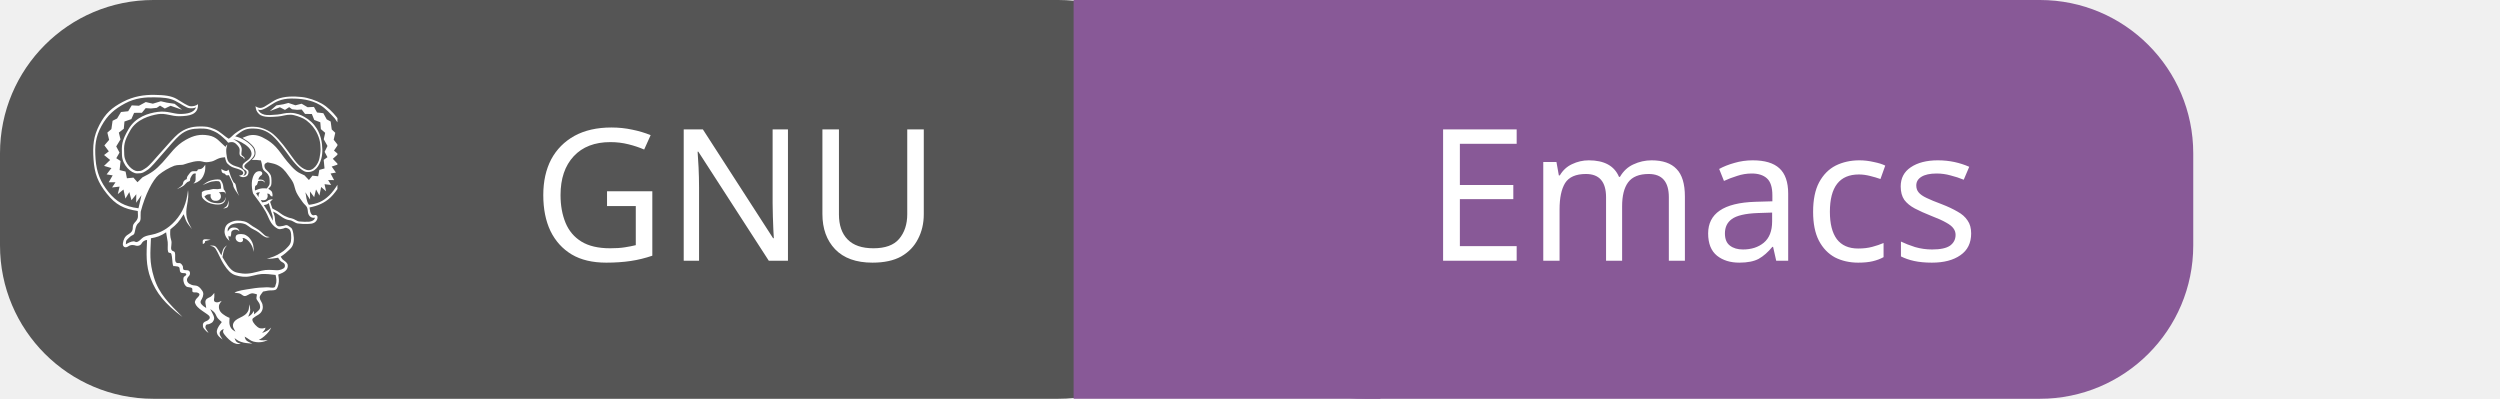
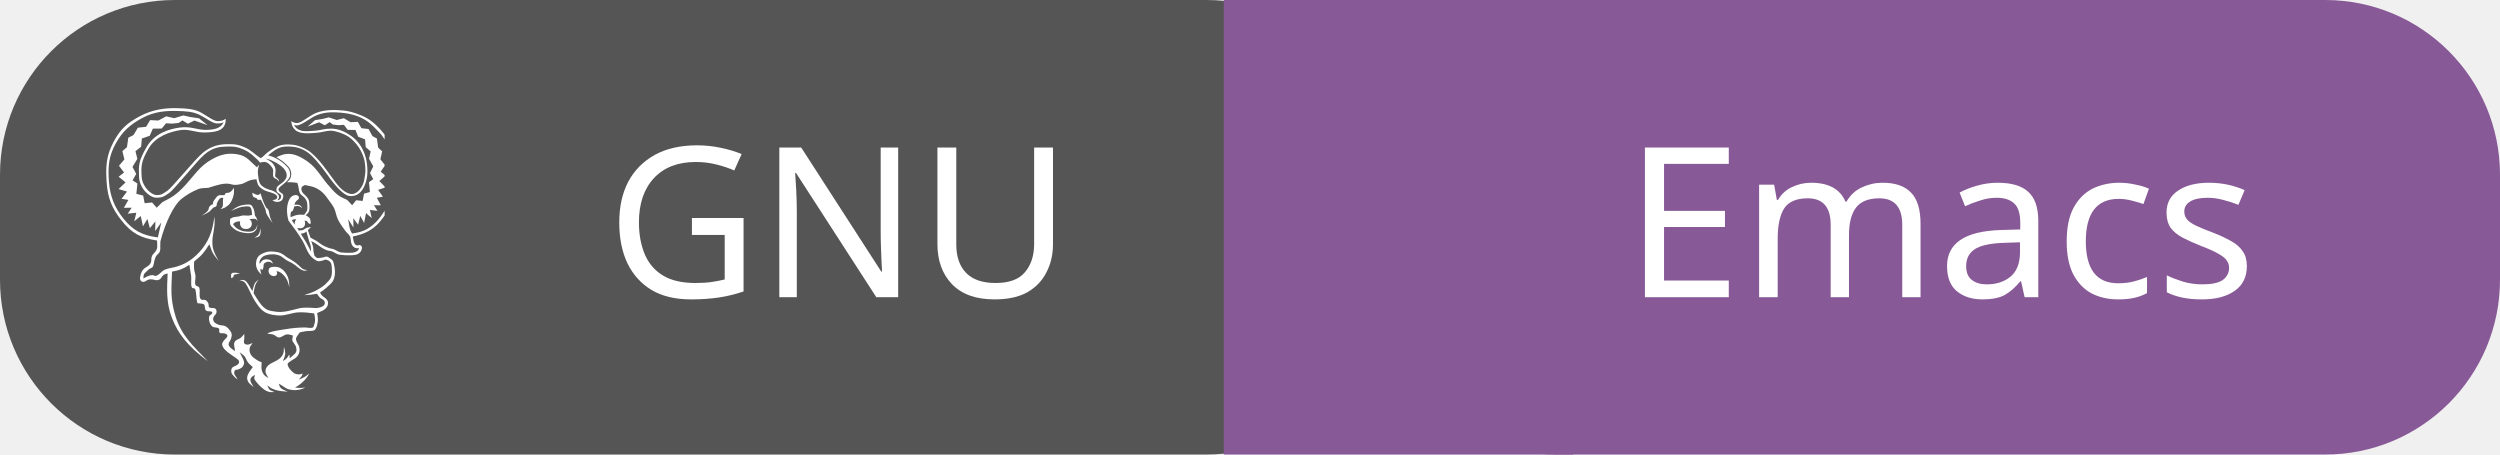
- <svg xmlns="http://www.w3.org/2000/svg" id="gnu-emacs" width="163.0" height="26" viewBox="0 0 163.0 26">
+ <svg xmlns="http://www.w3.org/2000/svg" id="gnu-emacs" width="143.0" height="26" viewBox="0 0 143.0 26">
  <g shape-rendering="geometricPrecision">
    <rect x="0" width="79.0" height="26" fill="#555" rx="10" ry="10" />
    <rect x="70.0" width="20" height="26" fill="#885997" rx="0" ry="0" />
    <rect x="79.0" width="64.0" height="26" fill="#885997" rx="10" ry="10" />
  </g>
  <g text-anchor="middle">
    <text fill="#fff" font-size="12" font-family="sans-serif" x="48.0" y="17">GNU</text>
    <text fill="#fff" font-size="12" font-family="sans-serif" x="111.0" y="17">Emacs</text>
  </g>
  <g>
    <svg width="18" height="18" viewBox="0 0 20 26" x="4" y="6" fill="none">
      <path fill="#ffffff" d="M5.072 13.932c-.221.012-.419.141-.519.338-.115.211-.389.242-.517.201-.21-.07-.481-.119-.744.068s-.546.045-.495-.297c.049-.34.172-.645.499-.83.714-.41.217-.695.608-1.109.394-.412.307-.537.293-1.099-1.326-.2-2.078-.582-2.916-1.631C.442 8.526.116 7.663.03 6.349-.058 5.032.019 4.18.587 3.088 1.155 2 1.755 1.475 2.789.93 3.824.382 4.84.253 5.778.269c.939.015 1.564.083 2.094.387.531.303 1.016.684 1.324.685.24.015.477-.053.673-.192.04 1.02-.878 1.108-1.698 1.13-.82.021-1.324-.317-2.08-.192-.754.128-1.992.471-2.595 1.52-.603 1.05-.624 1.42-.573 2.301.049.878.806 1.534 1.234 1.542.428.007.523-.117.898-.36.374-.246 2.284-2.61 2.934-3.14.653-.531 1.296-.696 1.99-.705.695-.008.871.015 1.433.246.56.229.904.652 1.356.91.23-.135.375-.339.584-.495.76-.552 1.152-.702 2.053-.615.518.052 1.169.347 1.56.686.693.604 1.266 1.441 1.728 2.079.36.497.785 1.091 1.392 1.277.659.201 1.157-.652 1.23-1.129.043-.27.097-.506.097-.801 0-.297-.03-.655-.115-.965-.09-.307-.222-.599-.392-.869-.258-.416-.68-.85-1.116-1.072-.246-.125-.826-.353-1.191-.361-.448-.01-.789.141-1.202.169-.5.034-1.396.146-1.786-.24-.251-.246-.283-.411-.324-.731.109.092.264.15.401.163.313.026.605-.229.859-.378.21-.123.504-.34.778-.45.704-.285 1.568-.278 2.31-.2.595.06 1.368.324 1.89.621.526.296 1.031.797 1.4 1.268.466.594.721 1.104.889 1.844.216.945.277 2.365.015 3.299-.205.734-.887 1.861-1.467 2.414-.573.547-1.235.811-1.986.955.03.149.033.291.071.416.056.178.163.375.38.313.086-.025.133-.047.246.053.115.1.056.485-.266.66-.164.086-.334.105-.595.112-.319.012-.639-.004-.953-.046-.283-.047-.451-.273-.765-.309-.485-.055-.855-.405-1.245-.654-.162-.104-.218-.104-.311-.158.051.154.118.314.151.465.034.146.02.285.037.404.019.119.052.211.07.309.077.068.103.173.233.207.13.035.334-.018.468-.037.135-.018.224-.09.328-.07.105.02.204.096.292.166s.164.08.234.254c.07.178.135.537.146.777.009.24-.018.455-.089.648-.07.189-.135.273-.327.463s-.506.465-.819.66c.058.084.083.162.173.254.09.094.277.197.359.295.085.098.128.168.128.277.012.131-.021.262-.093.373-.223.299-.483.352-.803.492.054.334.098.572.02.906-.03.137-.102.445-.27.525-.169.08-.492.041-.698.074-.205.031-.319.063-.479.094-.098.141-.242.297-.291.422-.049.127-.034.172.006.299.042.129.185.316.225.469.039.15.049.311.011.463-.038.15-.117.287-.23.396-.129.135-.382.24-.509.346-.125.111-.252.123-.217.303.047.248.409.646.67.744.185.055.382.039.557-.041-.014.209-.195.354-.315.494.322-.094.636-.27.854-.504-.067.203-.3.529-.645.816s-.343.229-.517.344c.314.061.606.045.85.002-.197.111-.416.182-.641.207-.289.031-.468.008-.729-.055-.261-.063-.499-.301-.814-.465.03.119.053.26.185.381.136.119.335.182.549.283-.272-.029-.558-.037-.824-.096-.199-.047-.332-.092-.478-.164-.144-.07-.255-.176-.384-.264.061.117.079.256.184.352.104.098.275.135.412.199-.143-.004-.281.029-.43-.01-.16-.037-.312-.109-.443-.209-.16-.119-.311-.25-.445-.396-.132-.145-.296-.332-.345-.463-.048-.133.03-.225.044-.338-.09.061-.201.094-.272.18-.07.088-.132.166-.101.318.03.15.172.338.271.506-.296-.242-.461-.336-.531-.625-.064-.273.104-.52.233-.725.064-.104.162-.199.221-.299-.135-.129-.285-.24-.4-.389-.113-.15-.162-.352-.277-.492-.117-.143-.274-.232-.41-.348.119.256.317.572.359.771.044.199-.048.322-.119.43-.07.107-.184.133-.292.197-.11.068-.277.016-.342.113s-.083.246-.021.344l.256.398c-.126-.072-.235-.168-.327-.281-.074-.096-.186-.188-.199-.316-.016-.131-.023-.246.063-.363.084-.117.318-.156.422-.246.105-.09.162-.148.156-.264-.006-.117-.119-.199-.217-.273-.299-.225-.68-.43-.934-.699-.109-.105-.191-.234-.239-.379-.03-.105.001-.188.071-.314.072-.131.315-.305.346-.443.029-.141-.095-.172-.205-.221-.111-.049-.322.025-.425-.061s.03-.266-.086-.365-.381-.045-.519-.15c-.121-.102-.205-.24-.24-.395-.046-.141-.053-.291-.021-.436.032-.113.128-.133.187-.191.059-.057.108-.104.03-.191-.074-.088-.33.004-.476-.105-.149-.113-.06-.381-.163-.494-.104-.109-.287-.066-.386-.104-.097-.035-.135.09-.194-.109-.061-.199-.063-.797-.143-1.02s-.238-.016-.311-.236c-.075-.221-.004-.574-.037-.908l-.15-.91c-.521.352-.867.463-1.428.561-.047 1.373-.176 2.182.291 3.705.465 1.521 1.408 2.42 2.68 3.707-1.68-1.256-2.479-2.279-2.981-3.588-.501-1.311-.406-2.407-.356-3.666zm8.919-.553c.129.006.285.039.376.098.091.061.188.107.27.189.206.211.36.463.428.752.044.186.05.422.064.639-.062-.199-.103-.408-.192-.588-.139-.285-.376-.561-.672-.688-.066-.031-.141-.041-.214-.027.023.041.063.076.065.133 0 .059-.012.174-.112.223-.16.078-.339.021-.464-.086-.127-.117-.166-.301-.102-.459.079-.194.375-.194.553-.186zm-1.621-.272c.017-.332.135-.609.433-.771.187-.107.392-.18.604-.215.207-.026.713-.008 1.018.131.232.105.391.271.597.394.205.121.351.201.546.338.3.211.475.439.682.576.101.066.24.057.374.098-.104.029-.239.064-.35.029-.159-.064-.308-.152-.438-.264-.154-.137-.32-.258-.497-.359-.124-.072-.329-.158-.466-.246-.135-.09-.371-.283-.502-.349-.207-.086-.428-.129-.65-.125-.256.008-.626.05-.822.228-.197.18-.271.336-.227.566.073-.084.123-.191.195-.254.154-.133.329-.139.521-.113.215.027.322.15.393.354-.047-.033-.135-.109-.204-.135-.144-.055-.306-.039-.438.043-.179.098-.13.24-.154.396-.013.076-.041.133-.061.199-.067-.016-.129-.049-.18-.098.001.076-.01.141.006.223.014.084.055.184.084.273-.126-.125-.256-.24-.335-.402-.086-.157-.131-.337-.129-.517zm.219-2.4c.091-.136.119-.345.174-.517-.021.217.021.453-.083.609-.105.158-.292.129-.443.176.118-.09.258-.131.352-.268zm-2.207 3.203c.119-.096.438-.02.676-.002l-.514.133c-.017.059-.01.123-.048.174-.04.051-.114.068-.171.104.006-.155-.062-.313.057-.409zm1.683-6.652c.143.075.321.178.449.18.124.004.158-.08.232-.131.115.38.25.797.448 1.142.083.146.136.079.2.224.063.145.09.439.15.626.059.187.137.321.207.483-.174-.25-.401-.566-.5-.773-.098-.207-.035-.225-.115-.421-.078-.198-.238-.504-.357-.756-.086.011-.19.026-.255.006-.065-.021-.054-.091-.112-.134-.059-.045-.158-.027-.24-.1-.081-.07-.1-.217-.107-.346zm-.767 1.875c.135-.012.299.023.425.017s.216-.039.325-.06c-.021-.189-.002-.537-.176-.664-.115-.08-.578-.02-.701.006-.279.061-.604.227-.873.33.258-.18.481-.346.791-.439.188-.055.621-.129.813-.076.089.023.105.061.159.135.183.255.183.475.229.773.047.071.096.119.135.194.038.093.062.19.068.289-.048-.069-.018-.155-.149-.206-.135-.053-.337-.005-.517.014.131.096.195.186.201.384.006.233-.191.401-.398.417-.285.022-.434-.041-.549-.285-.051-.107-.016-.236-.018-.341-.346.024-.34.013-.592.222.139.201.224.315.451.436.125.066.27.133.425.16.157.027.415.053.581.027.145-.018.278-.082.379-.187.123-.112.135-.274.182-.403-.004.127-.027.252-.07.371-.14.27-.38.352-.668.352-.275 0-.616-.063-.873-.169-.205-.085-.545-.325-.625-.534-.056-.143-.012-.318-.018-.477.285-.189.354-.143.689-.198.141-.025.239-.076.374-.088zM9.643 7.854c.007-.114.021-.111.03-.167-.259-.069-.361.099-.514.411-.057.115 0 .186-.062.263-.059.076-.159.065-.257.139s-.196.215-.289.292c-.189.156-.447.251-.667.358.15-.111.443-.279.538-.439.05-.086.042-.247.12-.325.078-.075.105-.13.205-.149.1-.019.061-.136.093-.229.032-.091.097-.158.165-.251s.156-.23.291-.282c.135-.049.347.005.45-.023.102-.029.043-.105.118-.15s.219-.023.32-.072c.176-.084.26-.227.367-.377.015.326.01.561-.107.869-.131.346-.266.55-.641.763-.128.072-.257.098-.365.137.062-.086.152-.123.188-.256.034-.136.009-.4.017-.512zm6.059 1.592c-.177.014-.219-.012-.363.091l.232.36c-.006-.237.018-.285.133-.451h-.002zm-.465-.172c.246-.104.461-.189.73-.207.107-.008.274.009.383.016.094-.137.211-.244.256-.4.028-.104.015-.584-.038-.709-.146-.361-.29-.377-.495-.585-.146-.149-.152-.38-.197-.638-.015-.094-.062-.213-.084-.31-.283-.046-.57-.062-.857-.045.148-.143.291-.271.334-.486.045-.229.004-.466-.113-.667-.121-.191-.315-.36-.494-.517-.178-.155-.436-.284-.604-.412.221-.077.444-.194.66-.235.561-.108 1.043.057 1.584.384.315.19.573.37.902.716.329.344.735.975 1.054 1.348.317.375.575.67.853.893.276.226.528.289.792.431l.412.438.335-.413.535.06.111-.601.49-.136-.079-.811.354-.252-.267-.504.27-.553-.352-.63.135-.607-.407-.348-.053-.646-.569-.217-.227-.561-.64-.007-.315-.417-.431.03-.479-.053-.27-.199-.396.26-.477-.248-.947.359.618-.537.64-.102.49-.126.663.218.582-.147.563.331.596-.031.293.525.591.067.32.581.372.205.1.746.333.315-.148.653.39.494-.363.529.39.332-.499.443.506.529-.613.2.398.566-.501.088.328.622-.563-.008.285.466-.621-.074.148.672-.468-.411-.159.814-.322-.585-.175.73-.397-.537.011.765-.439-.688c.091.391.073.817.329 1.185.794-.107 1.312-.307 1.921-.892.552-.533 1.214-1.644 1.394-2.35.204-.802.21-2.281.009-3.101-.194-.787-.446-1.163-.896-1.807-.43-.455-.853-.939-1.399-1.264-.803-.48-1.829-.608-2.742-.596-.393.001-.781.074-1.148.215-.527.191-.95.611-1.487.818-.175.067-.315.068-.454-.004.135.27.281.391.619.489.244.071.825.026 1.227-.011.43-.039.654-.167 1.239-.16.57.01 1.024.225 1.272.368.511.292.877.614 1.196 1.129.175.282.298.601.383.925.086.324.124.688.13 1.006s-.019.602-.097.888c-.182.669-.583 1.35-1.407 1.245-.504-.063-1.263-1.01-1.518-1.357-.515-.701-1.043-1.477-1.688-2.059-.407-.366-.92-.594-1.463-.65-.992-.09-1.287.098-2.033.715.151.047.299.074.455.145.346.156.662.357.938.615.29.27.42.442.43.829.007.259-.204.465-.399.649-.118.114-.275.218-.372.307-.127.117-.285.246-.124.432.06.07.165.123.252.189.141.103.075.488-.108.592-.226.136-.513.111-.713-.061.246-.035.402-.068.395-.27-.002-.115-.149-.213-.297-.279-.35-.16-.614-.135-.963-.387-.353-.254-.359-.393-.455-.79-.17.017-.327.021-.555.097-.226.074-.478.254-.684.299-.52.111-.623.078-.907.006-.501-.132-1.151.09-1.8.299-.107.033-.543 0-.836.102-.528.209-1.019.496-1.457.853-.556.469-1.286 1.869-1.698 3.477-.045.49.095.818-.213 1.057-.308.24-.3.851-.405 1.023-.103.17-.225.094-.45.336-.223.24-.337.201-.332.654.195-.125.477-.273.725-.285.221-.006.222.283.785-.273.301-.299.881-.309 1.283-.439s1.125-.402 1.851-1.212c.724-.81 1.071-1.664 1.212-2.896.02.215.06.463-.033 1.065-.095.604-.296 1.28.129 2.094l.265.504c-.157-.215-.465-.566-.56-.816l-.211-.578c-.48.753-.59.887-1.255 1.425-.026.334-.033.682.076 1.002.108.32-.064.688.02.9.082.209.273.09.336.303s-.032.635.064.842c.099.207.337.082.453.15.115.066.154.158.215.246.063.088-.023.297.103.365.126.066.32.01.453.074.13.066.149.223.119.361-.032.141-.172.205-.233.348-.062.119-.055.262.02.373.074.131.236.201.4.27.162.064.391.027.559.119.169.09.32.273.408.406.089.131.113.225.109.363-.014.154-.059.301-.137.434-.074.135-.236.299.02.555.254.254.246.145.393.313-.017-.289-.135-.521-.049-.738.088-.217.349-.256.484-.352.139-.1.219-.232.326-.348 0 .148.015.309-.002.42-.033.227-.102.432.237.467.153.016.299-.082.459-.141-.084.148-.23.27-.253.451-.028.195.018.395.13.559.124.18.341.313.499.416.158.105.244.115.365.174.006.176-.03.363-.009.531.019.168.073.314.169.453.098.141.252.219.398.32-.08-.188-.242-.365-.24-.561s.06-.334.252-.51c.191-.174.639-.324.85-.494.156-.109.279-.26.355-.436.075-.164.055-.43.069-.576.069.205.079.27.103.486.021.217-.127.521-.189.68.228-.105.409-.293.51-.525.057.035.028.125.049.301.094-.092.199-.162.293-.25s.195-.164.243-.287c.046-.121.027-.252-.007-.393-.035-.143-.193-.307-.279-.463-.084-.152.016-.305.01-.492-.17-.029-.314-.117-.512-.088-.195.029-.42.248-.621.252-.199 0-.314-.188-.478-.238-.165-.053-.33-.045-.495-.07.209-.199 1.021-.295 1.576-.385.486-.082.978-.125 1.47-.133.221-.006.506.068.661.025.152-.045.119-.15.164-.264.129-.318.066-.604-.004-.924-.444-.053-.908-.115-1.356-.082-.438.033-.956.242-1.409.256-.392.014-.976-.074-1.312-.281-.413-.25-.731-.789-.845-.965-.184-.281-.416-.836-.559-1.088-.141-.254-.173-.324-.29-.43-.118-.105-.278-.113-.419-.17.161.014.336-.035.482.047.221.127.465.648.602.877.145-.486.111-.676.529-.951-.336.379-.346.666-.428 1.111.281.459.67 1.193 1.18 1.396.186.074.502.119.701.145.621.076 1.22-.119 1.828-.27.445-.111.897-.066 1.438-.035.183.012.616-.1.707-.283.052-.107.042-.232-.024-.33-.07-.105-.255-.158-.355-.254-.099-.098-.156-.211-.235-.314-.35.068-.704.105-1.062.115.221-.09.433-.141.66-.23.237-.098.463-.219.676-.359.186-.123.303-.193.438-.334.134-.143.305-.289.404-.463.099-.174.114-.369.12-.584.004-.215-.005-.516-.088-.691-.084-.172-.243-.225-.372-.264-.127-.041-.216.063-.349.076-.134.014-.258.096-.452.006-.248-.129-.461-.318-.617-.549-.196-.274-.335-.723-.534-1.068-.343-.596-.771-1.149-1.179-1.702-.035-.135-.084-.324-.102-.508-.031-.322-.035-.656.065-.969.075-.24.188-.494.438-.592.1-.043.212-.051.317-.022.09.032.179.135.142.252-.039.129-.127.134-.188.198-.091.091-.153.205-.183.33.111-.004.262-.011.354.013.12.03.229.11.291.279-.143-.126-.213-.185-.39-.188-.083-.002-.182.026-.271.041-.034.108-.054.243-.101.329-.049.084-.141.063-.176.161-.033.128-.039.261-.02.391h.004zm1.242-.149c.056.021.075.027.146.08.069.052.165.104.22.229.044.129.058.266.04.4-.048-.015-.113-.005-.163-.047-.05-.043-.079-.14-.143-.18-.065-.043-.117-.034-.188-.043.038.096.05.199.036.301-.036.203-.156.307-.352.33-.084.012-.219-.016-.292-.029.034.075.091.143.126.219.164-.023.285-.02.375-.061.088-.041.183-.135.296-.173.113-.039.214-.039.338-.059-.098.084-.162.167-.259.253l.214.623c.152.096.294.146.485.263.191.116.42.327.67.44.249.113.396.177.657.225.259.05.467.262.722.296.255.032.735.041.932.021.225-.021.516-.136.542-.382-.188.045-.475.005-.619-.349-.064-.157-.034-.447-.132-.631-.099-.187-.236-.246-.4-.475s-.431-.589-.58-.895c-.15-.308-.188-.654-.313-.929-.128-.274-.319-.495-.469-.708-.324-.463-.585-.777-1.12-1.011-.258-.112-.551-.143-.824-.213-.113.05-.268.104-.295.237-.021.15.021.305.12.421.159.165.395.342.487.603.061.168.076.73.025.883-.054.16-.178.257-.282.361zm.052 1.331c-.049.043-.087.087-.167.122-.08.036-.189.045-.295.071.148.231.305.466.447.709.143.242.266.51.401.765-.007-.147.002-.302-.019-.438-.021-.136-.083-.254-.145-.461-.06-.206-.135-.484-.222-.768zm-3.999-5.087c-.021.226.019.581.064.806.058.267.111.404.328.564.396.295.648.245.955.416.145.081.328.217.382.359.053.146-.036.301-.146.363.192.029.408-.189.318-.41-.045-.109-.255-.16-.32-.271-.059-.102-.07-.224-.033-.335.053-.202.454-.388.597-.546.218-.248.3-.453.177-.77-.172-.445-.842-.804-1.242-.979-.183-.08-.287-.084-.429-.129.292.174.601.31.75.691.123.321.015.443.021.721.002.13.172.195.248.275.064.072.06.125.008.223-.004-.08-.045-.154-.111-.199-.112-.08-.234-.063-.294-.225-.09-.248.091-.484-.112-.762-.15-.208-.353-.441-.625-.447-.123-.001-.244.018-.36.058l-.183-.22-.005-.003c-.372-.339-.627-.619-1.147-.852-.522-.234-.78-.27-1.379-.256-.597.013-1.19.063-1.883.66-.694.6-2.481 2.888-2.915 3.177-.431.289-.527.389-1.068.389s-1.387-.766-1.42-1.723c-.032-.956-.045-1.297.619-2.449.666-1.152 1.869-1.506 2.764-1.625.895-.121 1.432.194 2.092.195.66.002 1.314-.111 1.508-.637-.095.056-.221.12-.577.101-.355-.019-.849-.431-1.402-.706C7.157.547 6.542.514 5.75.5c-.79-.015-1.777.045-2.755.574-.978.525-1.645 1.085-2.213 2.12C.214 4.227.13 5.069.222 6.321c.09 1.25.477 2.181 1.219 3.098.744.914 1.486 1.363 2.824 1.529l.283-1.242-.504.721.014-.803-.455.565-.202-.767-.367.615-.183-.855-.536.432.17-.705-.707.078.324-.491-.644.006.375-.653-.57-.091.454-.596-.698-.206.578-.555-.573-.467.448-.348-.42-.559.448-.52-.167-.685.379-.329.113-.786.426-.214.366-.611.677-.072.334-.553.68.035.642-.348.666.154.756-.228.562.13.731.108.705.564-1.081-.377-.544.26-.451-.273-.31.209-.55.057-.491-.03-.358.436-.732.007-.26.589-.65.228-.061.678-.467.366.155.637-.402.664.31.581-.305.529.404.264-.09.853.563.141.125.633.613-.063.381.434.47-.461c.858-.428 1.212-.668 1.882-1.391.759-.823 1.196-1.584 2.208-2.147.729-.405 1.321-.551 2.139-.408.766.132 1.024.593 1.59 1.077.061-.109.07-.139.169-.218-.03.142-.079.287-.093.423l-.002-.001z" />
    </svg>
  </g>
</svg>
